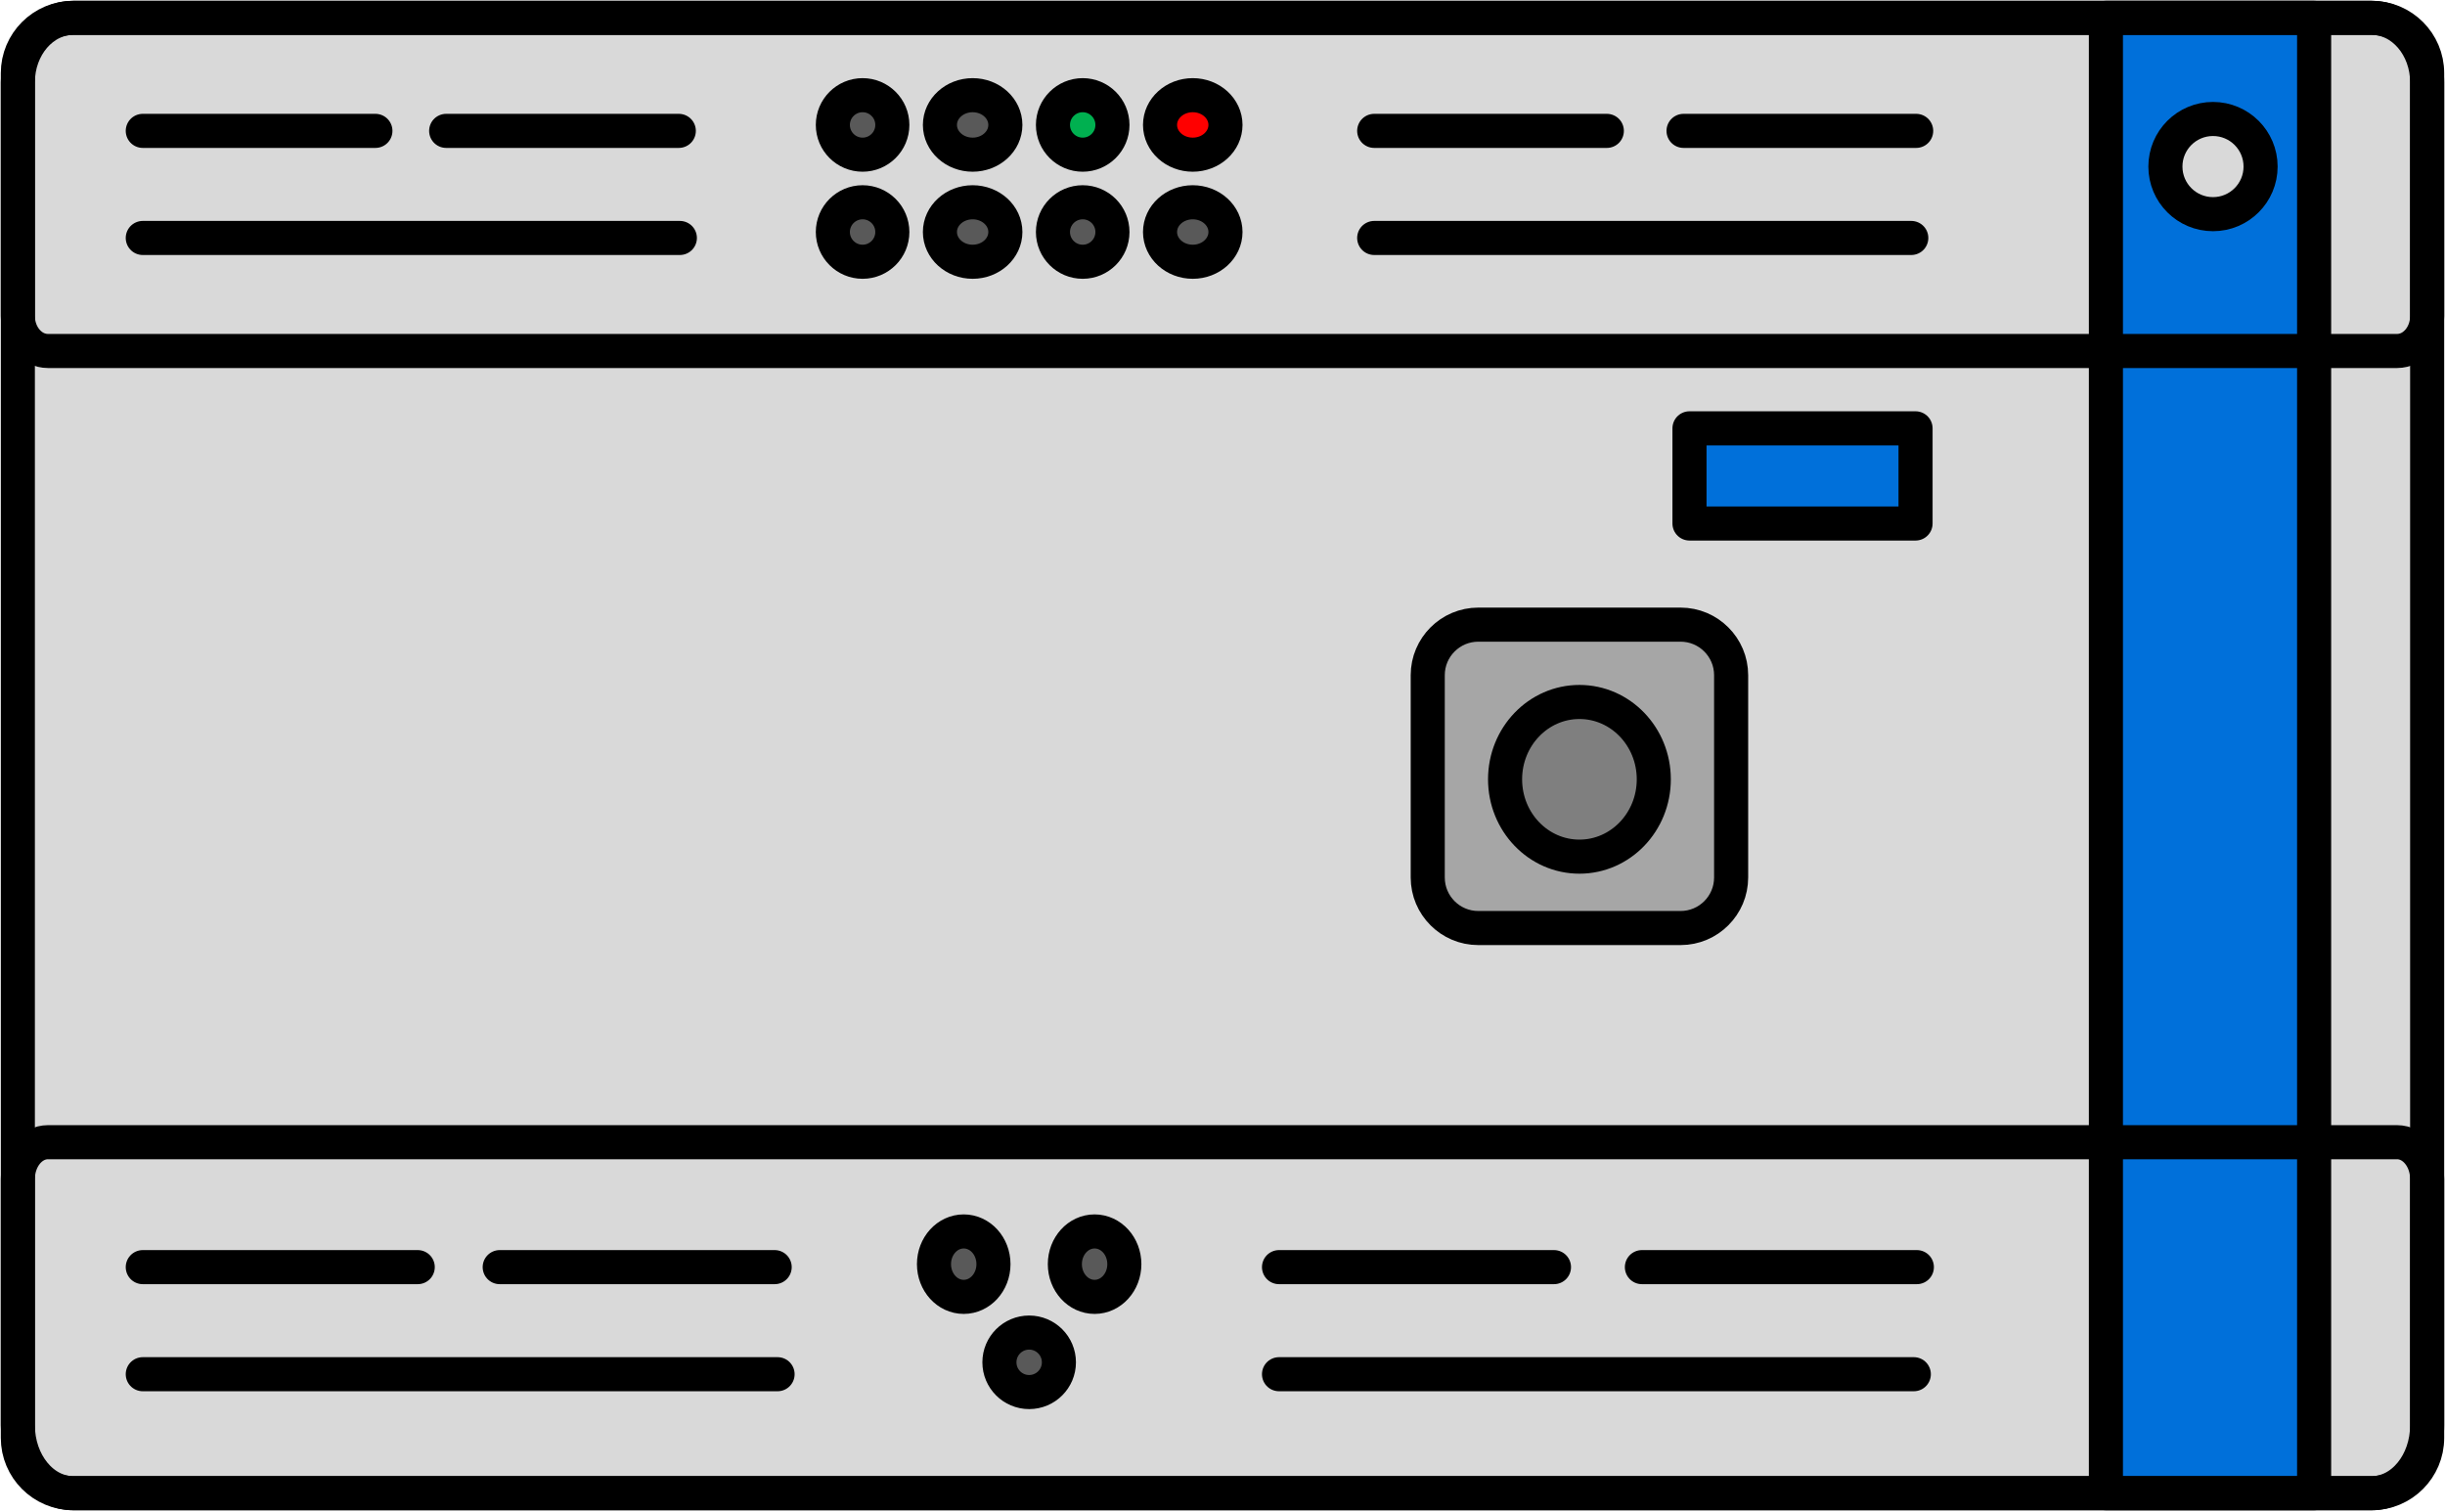
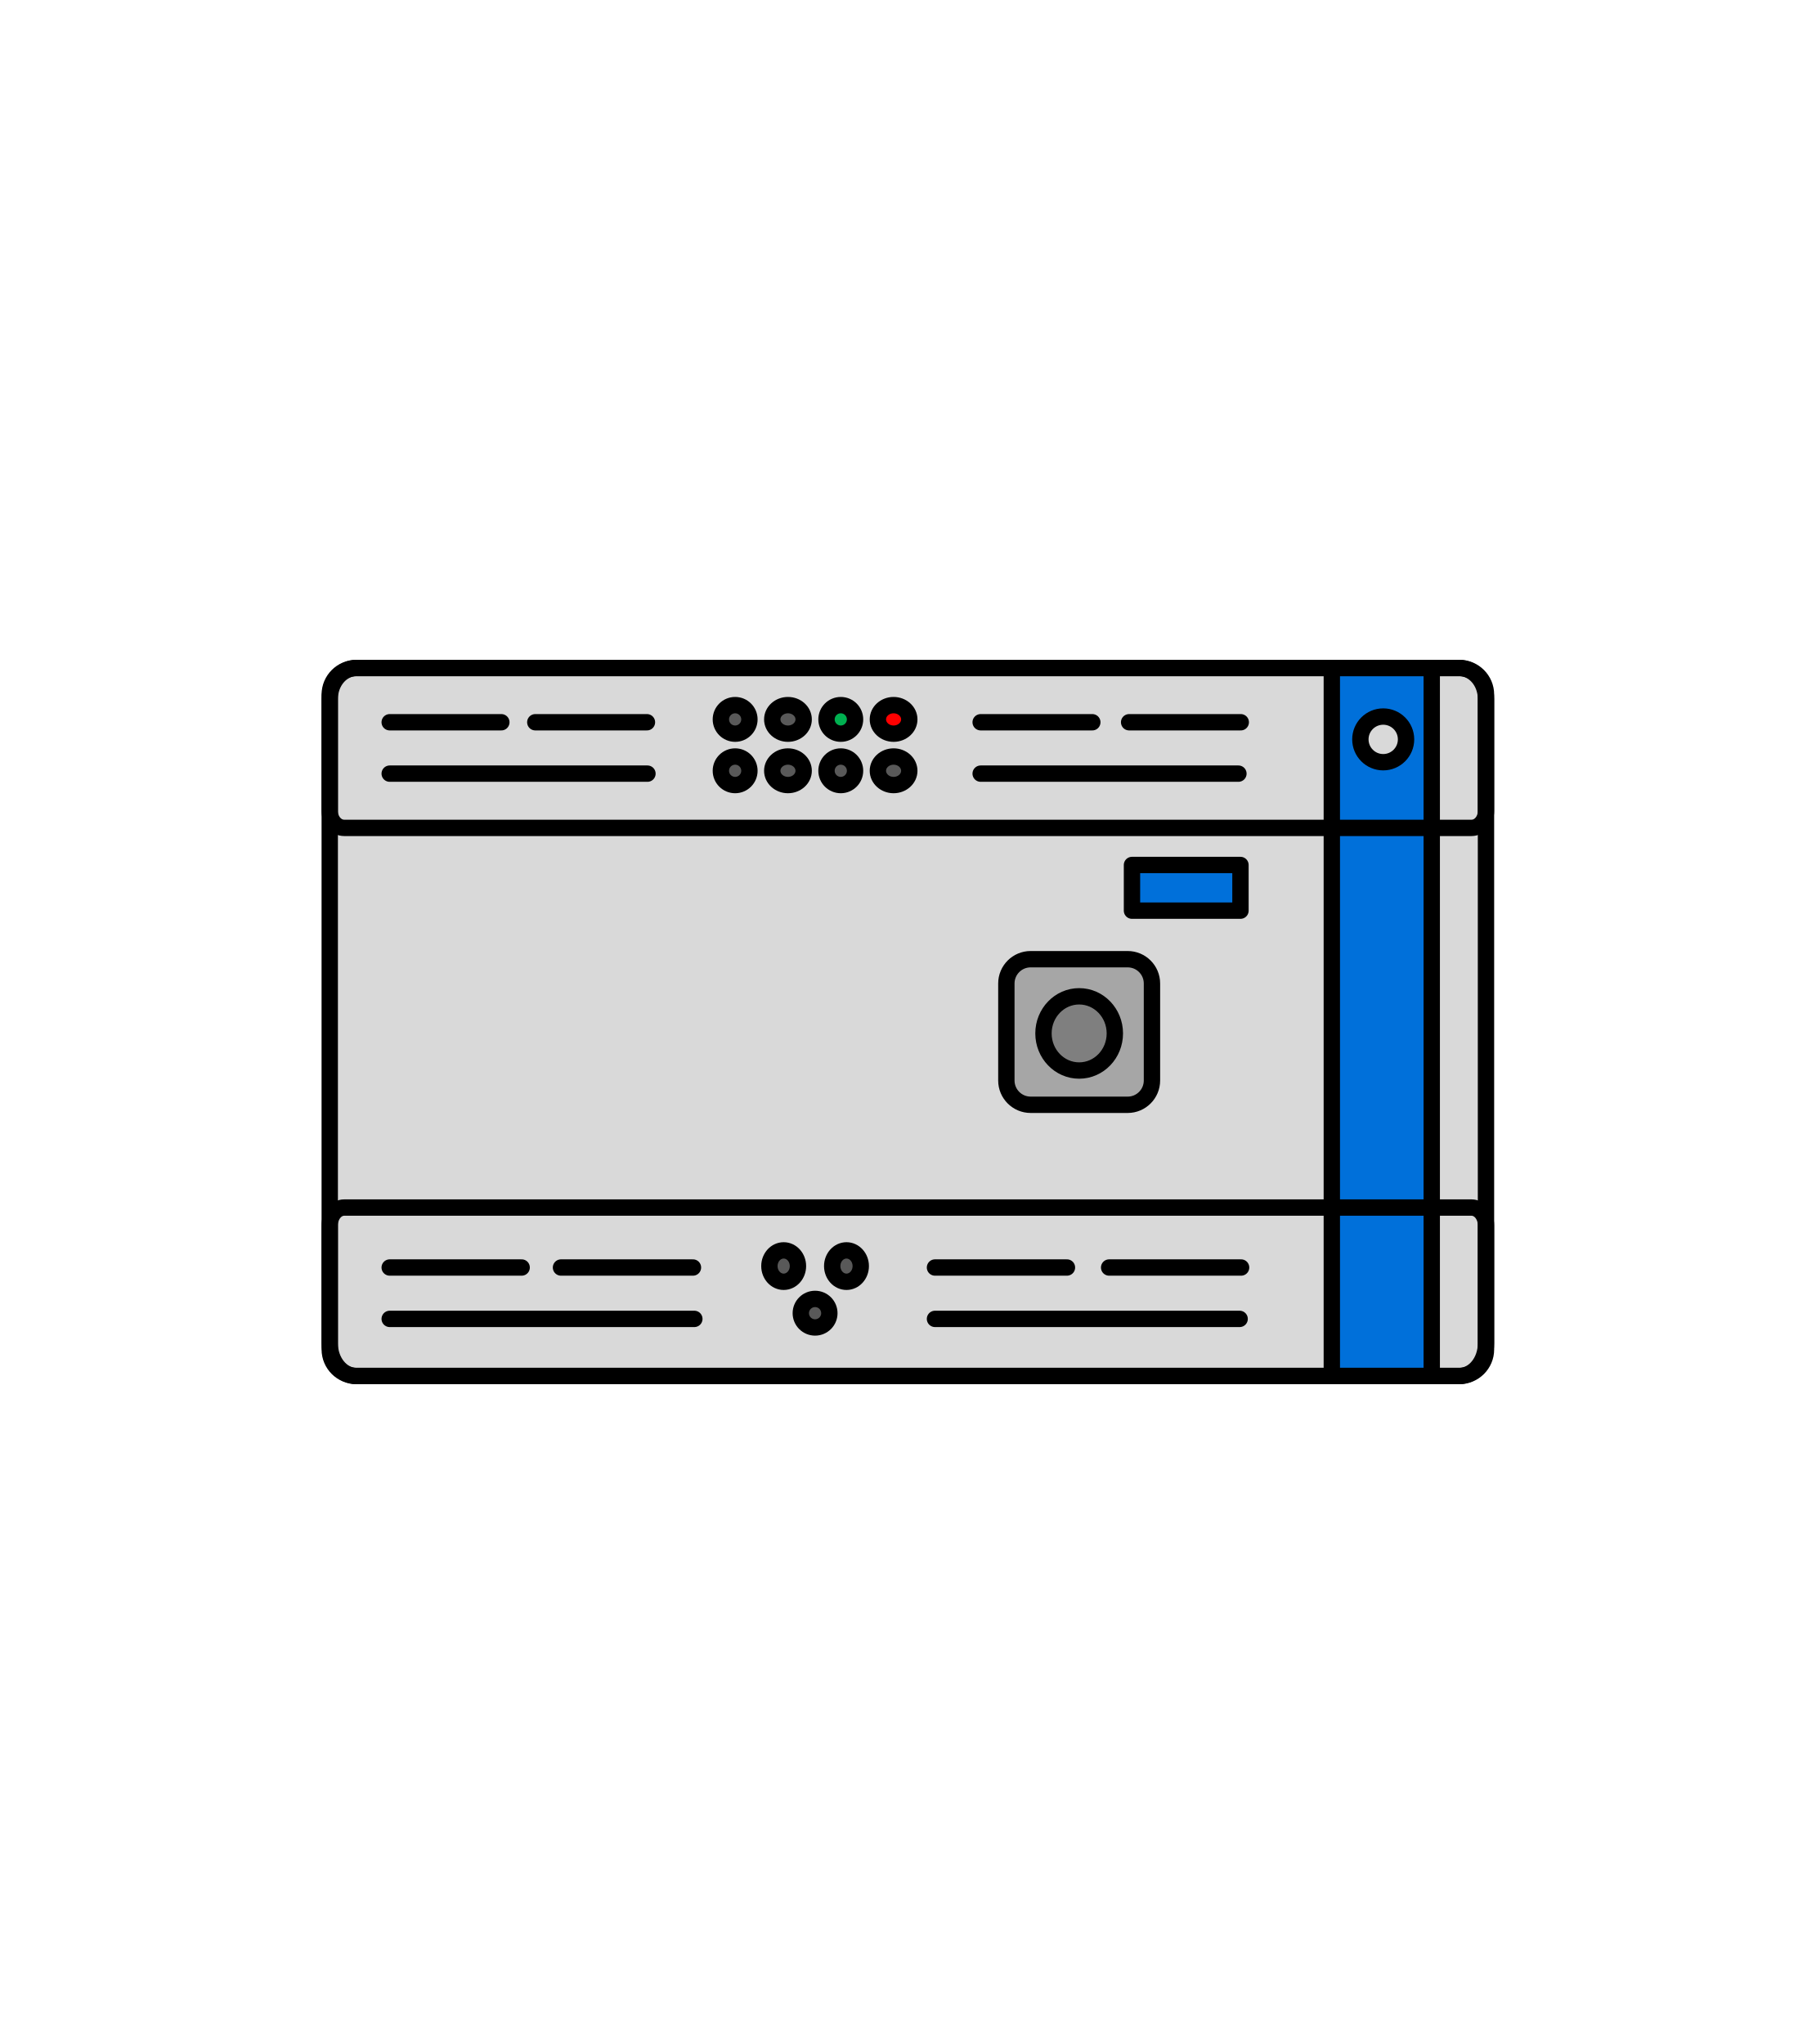
- <svg xmlns="http://www.w3.org/2000/svg" width="411" height="254" xml:space="preserve" overflow="hidden">
+ <svg xmlns="http://www.w3.org/2000/svg" width="636.0px" height="716.0px" xml:space="preserve" overflow="hidden" viewBox="-112.5 -231.0 636.0 716.0">
+   <rect id="bounding-box" x="-112.5" y="-231.0" width="636.0" height="716.0" fill="none" pointer-events="all" />
  <g transform="translate(-146 -1007)">
    <path d="M149 1019.3C149 1014.17 153.166 1010 158.305 1010L544.695 1010C549.834 1010 554 1014.17 554 1019.3L554 1248.7C554 1253.83 549.834 1258 544.695 1258L158.305 1258C153.166 1258 149 1253.83 149 1248.7Z" stroke="#000000" stroke-width="5.729" stroke-linecap="round" stroke-linejoin="round" stroke-miterlimit="10" fill="#D9D9D9" fill-rule="evenodd" />
    <rect x="500" y="1010" width="35" height="248" stroke="#000000" stroke-width="5.729" stroke-linecap="round" stroke-linejoin="round" stroke-miterlimit="10" fill="#0070DA" />
    <path d="M158.313 1010 544.687 1010C549.83 1010 554 1014.86 554 1020.84L554 1060.11C554 1063.36 551.736 1066 548.943 1066L154.057 1066C151.264 1066 149 1063.36 149 1060.11L149 1020.84C149 1014.86 153.17 1010 158.313 1010Z" stroke="#000000" stroke-width="5.729" stroke-linecap="round" stroke-linejoin="round" stroke-miterlimit="10" fill="none" fill-rule="evenodd" />
    <path d="M154.057 1199 548.943 1199C551.736 1199 554 1201.78 554 1205.2L554 1246.57C554 1252.88 549.83 1258 544.687 1258L158.313 1258C153.17 1258 149 1252.88 149 1246.57L149 1205.2C149 1201.78 151.264 1199 154.057 1199Z" stroke="#000000" stroke-width="5.729" stroke-linecap="round" stroke-linejoin="round" stroke-miterlimit="10" fill="none" fill-rule="evenodd" />
    <path d="M429 1029 468.106 1029" stroke="#000000" stroke-width="5.729" stroke-linecap="round" stroke-linejoin="round" stroke-miterlimit="10" fill="none" fill-rule="evenodd" />
    <path d="M377 1047 467.283 1047" stroke="#000000" stroke-width="5.729" stroke-linecap="round" stroke-linejoin="round" stroke-miterlimit="10" fill="none" fill-rule="evenodd" />
    <path d="M377 1029 416.106 1029" stroke="#000000" stroke-width="5.729" stroke-linecap="round" stroke-linejoin="round" stroke-miterlimit="10" fill="none" fill-rule="evenodd" />
    <path d="M386 1120.5C386 1115.81 389.806 1112 394.5 1112L428.5 1112C433.194 1112 437 1115.81 437 1120.5L437 1154.5C437 1159.19 433.194 1163 428.5 1163L394.5 1163C389.806 1163 386 1159.19 386 1154.5Z" stroke="#000000" stroke-width="5.729" stroke-linecap="round" stroke-linejoin="round" stroke-miterlimit="10" fill="#A6A6A6" fill-rule="evenodd" />
    <path d="M399 1138C399 1130.82 404.596 1125 411.5 1125 418.403 1125 424 1130.82 424 1138 424 1145.18 418.403 1151 411.5 1151 404.596 1151 399 1145.18 399 1138Z" stroke="#000000" stroke-width="5.729" stroke-linecap="round" stroke-linejoin="round" stroke-miterlimit="10" fill="#7F7F7F" fill-rule="evenodd" />
    <rect x="430" y="1079" width="38" height="16" stroke="#000000" stroke-width="5.729" stroke-linecap="round" stroke-linejoin="round" stroke-miterlimit="10" fill="#0070DA" />
    <path d="M510 1035C510 1030.58 513.582 1027 518 1027 522.418 1027 526 1030.58 526 1035 526 1039.42 522.418 1043 518 1043 513.582 1043 510 1039.42 510 1035Z" stroke="#000000" stroke-width="5.729" stroke-miterlimit="8" fill="#D9D9D9" fill-rule="evenodd" />
    <path d="M221 1029 260.106 1029" stroke="#000000" stroke-width="5.729" stroke-linecap="round" stroke-linejoin="round" stroke-miterlimit="10" fill="none" fill-rule="evenodd" />
    <path d="M170 1047 260.283 1047" stroke="#000000" stroke-width="5.729" stroke-linecap="round" stroke-linejoin="round" stroke-miterlimit="10" fill="none" fill-rule="evenodd" />
    <path d="M170 1029 209.106 1029" stroke="#000000" stroke-width="5.729" stroke-linecap="round" stroke-linejoin="round" stroke-miterlimit="10" fill="none" fill-rule="evenodd" />
    <path d="M286 1028C286 1025.24 288.239 1023 291 1023 293.761 1023 296 1025.24 296 1028 296 1030.76 293.761 1033 291 1033 288.239 1033 286 1030.76 286 1028Z" stroke="#000000" stroke-width="5.729" stroke-miterlimit="8" fill="#595959" fill-rule="evenodd" />
    <path d="M304 1028C304 1025.24 306.462 1023 309.5 1023 312.537 1023 315 1025.24 315 1028 315 1030.76 312.537 1033 309.5 1033 306.462 1033 304 1030.76 304 1028Z" stroke="#000000" stroke-width="5.729" stroke-miterlimit="8" fill="#595959" fill-rule="evenodd" />
    <path d="M323 1028C323 1025.24 325.239 1023 328 1023 330.762 1023 333 1025.24 333 1028 333 1030.76 330.762 1033 328 1033 325.239 1033 323 1030.76 323 1028Z" stroke="#000000" stroke-width="5.729" stroke-miterlimit="8" fill="#00B050" fill-rule="evenodd" />
    <path d="M341 1028C341 1025.24 343.462 1023 346.5 1023 349.538 1023 352 1025.24 352 1028 352 1030.76 349.538 1033 346.5 1033 343.462 1033 341 1030.76 341 1028Z" stroke="#000000" stroke-width="5.729" stroke-miterlimit="8" fill="#FF0000" fill-rule="evenodd" />
    <path d="M286 1046C286 1043.24 288.239 1041 291 1041 293.761 1041 296 1043.24 296 1046 296 1048.76 293.761 1051 291 1051 288.239 1051 286 1048.76 286 1046Z" stroke="#000000" stroke-width="5.729" stroke-miterlimit="8" fill="#595959" fill-rule="evenodd" />
    <path d="M304 1046C304 1043.24 306.462 1041 309.5 1041 312.537 1041 315 1043.24 315 1046 315 1048.76 312.537 1051 309.5 1051 306.462 1051 304 1048.76 304 1046Z" stroke="#000000" stroke-width="5.729" stroke-miterlimit="8" fill="#595959" fill-rule="evenodd" />
    <path d="M323 1046C323 1043.24 325.239 1041 328 1041 330.762 1041 333 1043.24 333 1046 333 1048.76 330.762 1051 328 1051 325.239 1051 323 1048.76 323 1046Z" stroke="#000000" stroke-width="5.729" stroke-miterlimit="8" fill="#595959" fill-rule="evenodd" />
    <path d="M341 1046C341 1043.24 343.462 1041 346.5 1041 349.538 1041 352 1043.24 352 1046 352 1048.76 349.538 1051 346.5 1051 343.462 1051 341 1048.76 341 1046Z" stroke="#000000" stroke-width="5.729" stroke-miterlimit="8" fill="#595959" fill-rule="evenodd" />
    <path d="M303 1219.5C303 1216.46 305.238 1214 308 1214 310.762 1214 313 1216.46 313 1219.5 313 1222.54 310.762 1225 308 1225 305.238 1225 303 1222.54 303 1219.5Z" stroke="#000000" stroke-width="5.729" stroke-miterlimit="8" fill="#595959" fill-rule="evenodd" />
    <path d="M325 1219.5C325 1216.46 327.238 1214 330 1214 332.762 1214 335 1216.46 335 1219.5 335 1222.54 332.762 1225 330 1225 327.238 1225 325 1222.54 325 1219.5Z" stroke="#000000" stroke-width="5.729" stroke-miterlimit="8" fill="#595959" fill-rule="evenodd" />
    <path d="M314 1236C314 1233.24 316.238 1231 319 1231 321.762 1231 324 1233.24 324 1236 324 1238.76 321.762 1241 319 1241 316.238 1241 314 1238.76 314 1236Z" stroke="#000000" stroke-width="5.729" stroke-miterlimit="8" fill="#595959" fill-rule="evenodd" />
    <path d="M422 1220 468.221 1220" stroke="#000000" stroke-width="5.729" stroke-linecap="round" stroke-linejoin="round" stroke-miterlimit="10" fill="none" fill-rule="evenodd" />
    <path d="M361 1238 467.709 1238" stroke="#000000" stroke-width="5.729" stroke-linecap="round" stroke-linejoin="round" stroke-miterlimit="10" fill="none" fill-rule="evenodd" />
    <path d="M361 1220 407.221 1220" stroke="#000000" stroke-width="5.729" stroke-linecap="round" stroke-linejoin="round" stroke-miterlimit="10" fill="none" fill-rule="evenodd" />
    <path d="M230 1220 276.221 1220" stroke="#000000" stroke-width="5.729" stroke-linecap="round" stroke-linejoin="round" stroke-miterlimit="10" fill="none" fill-rule="evenodd" />
    <path d="M170 1238 276.709 1238" stroke="#000000" stroke-width="5.729" stroke-linecap="round" stroke-linejoin="round" stroke-miterlimit="10" fill="none" fill-rule="evenodd" />
    <path d="M170 1220 216.221 1220" stroke="#000000" stroke-width="5.729" stroke-linecap="round" stroke-linejoin="round" stroke-miterlimit="10" fill="none" fill-rule="evenodd" />
  </g>
</svg>
